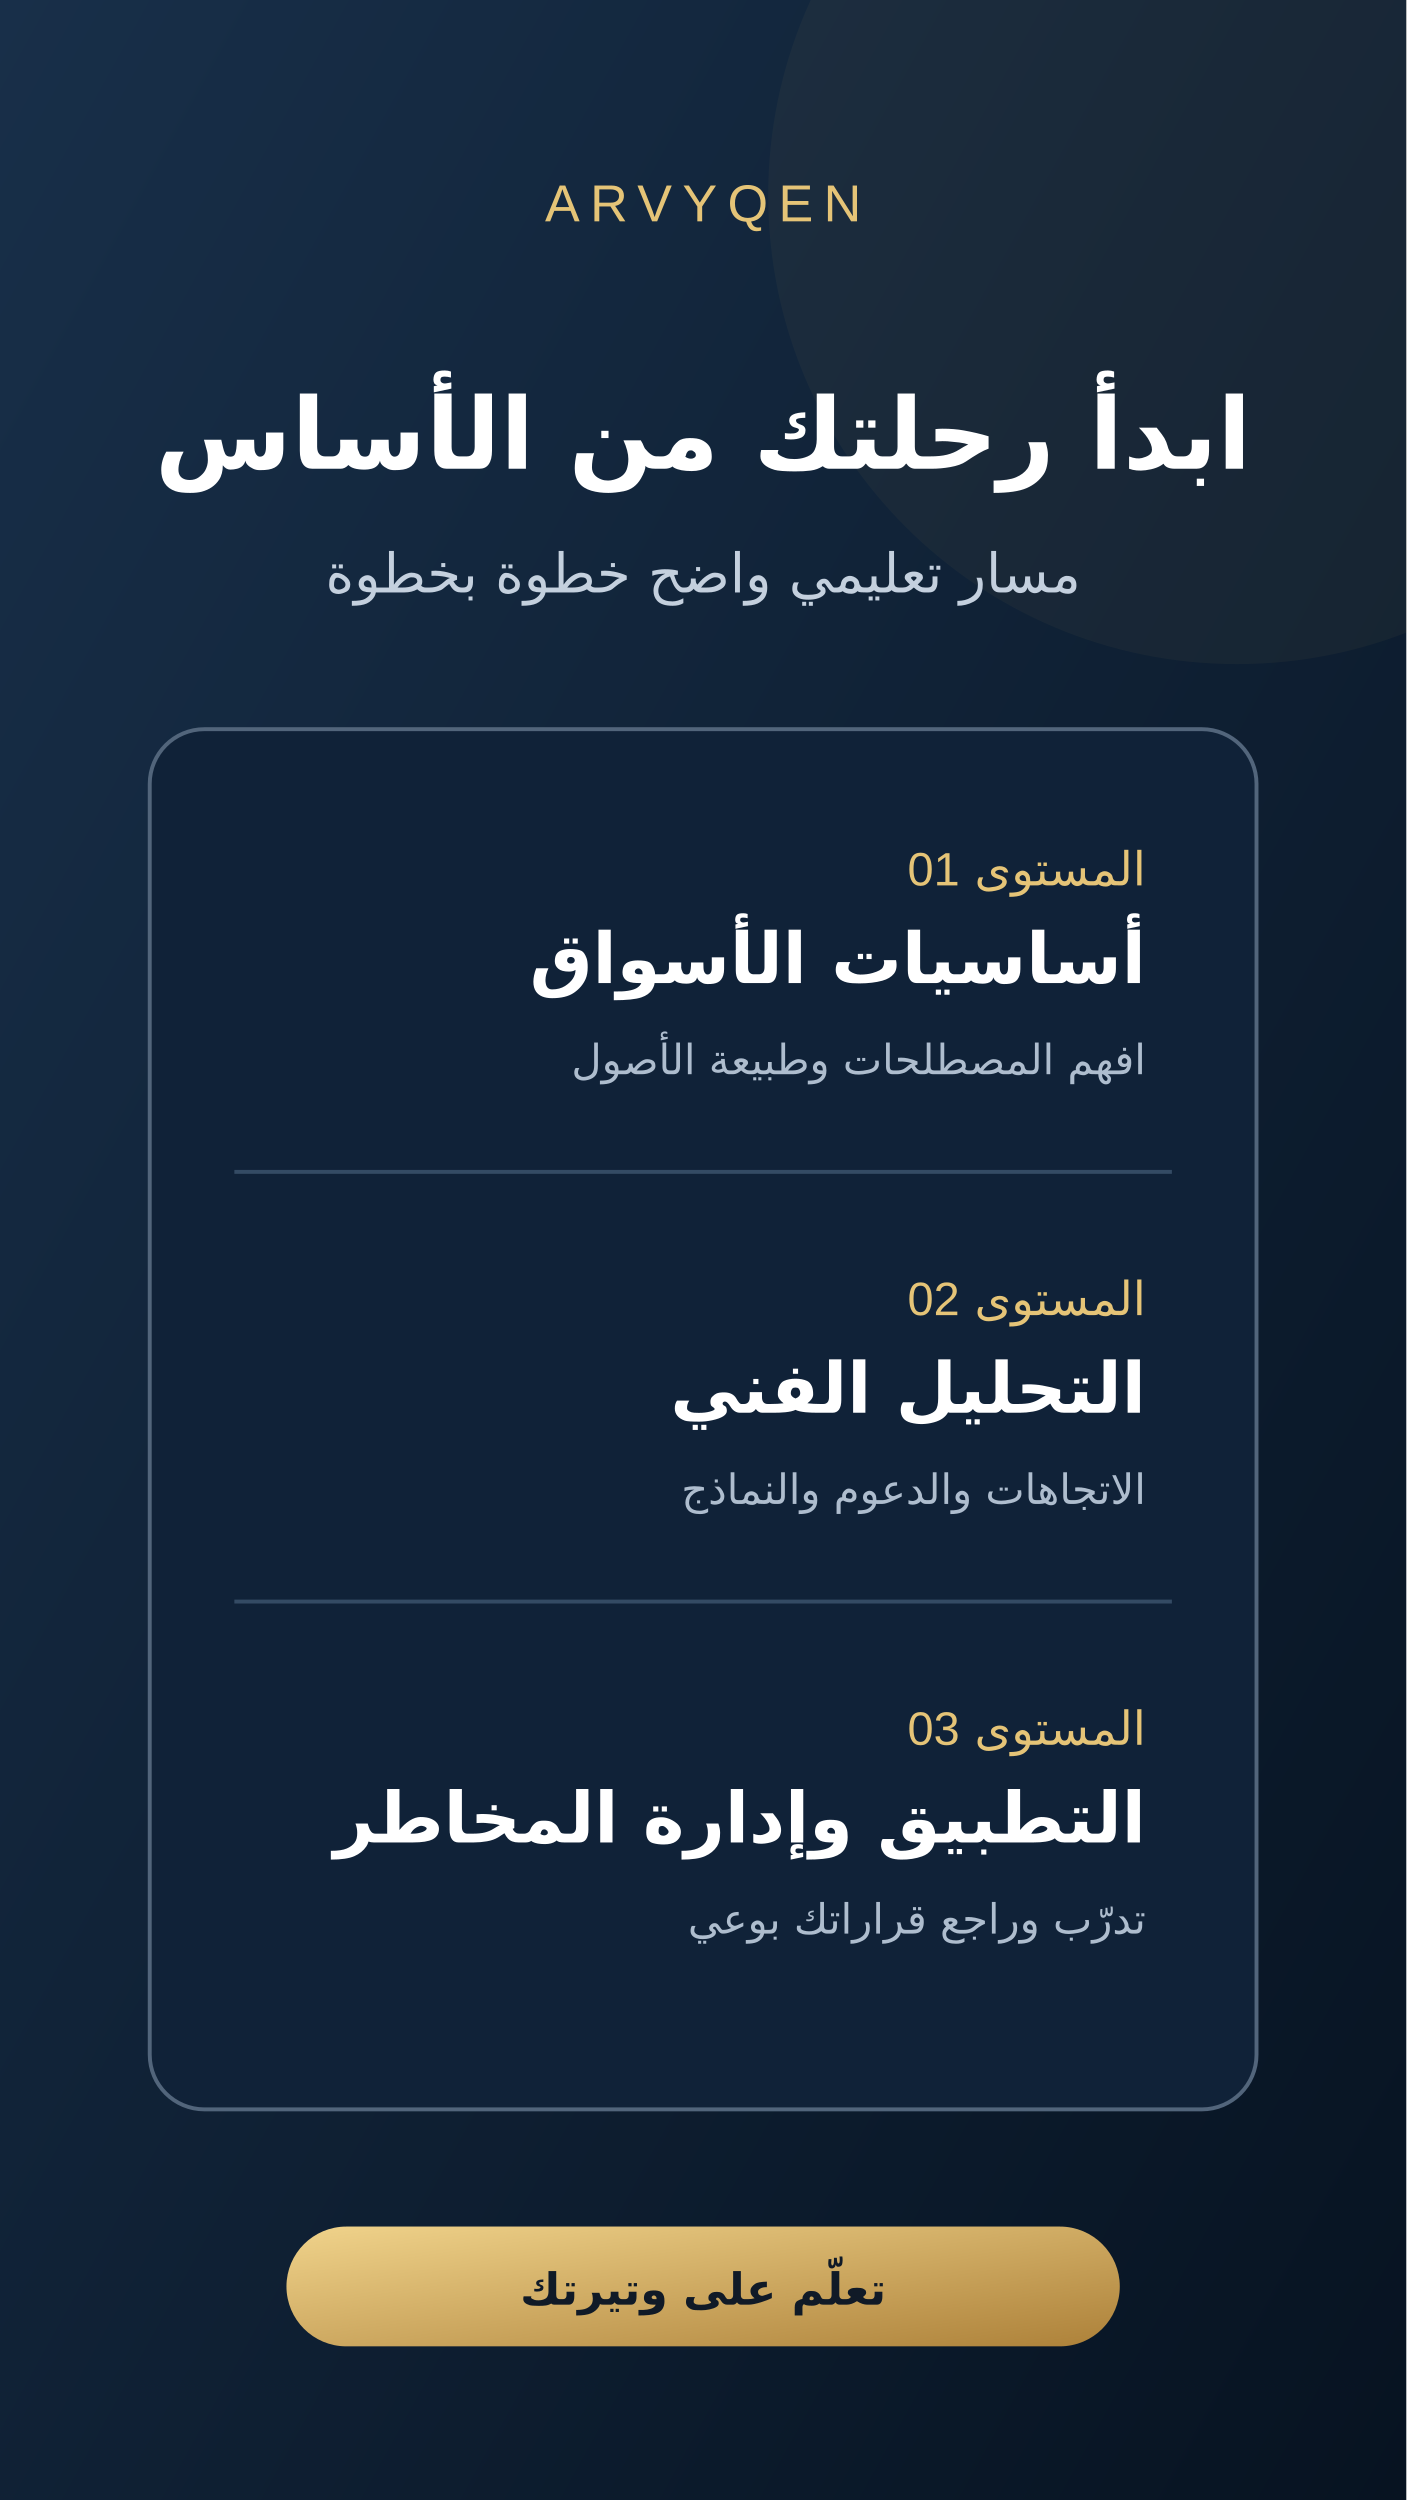
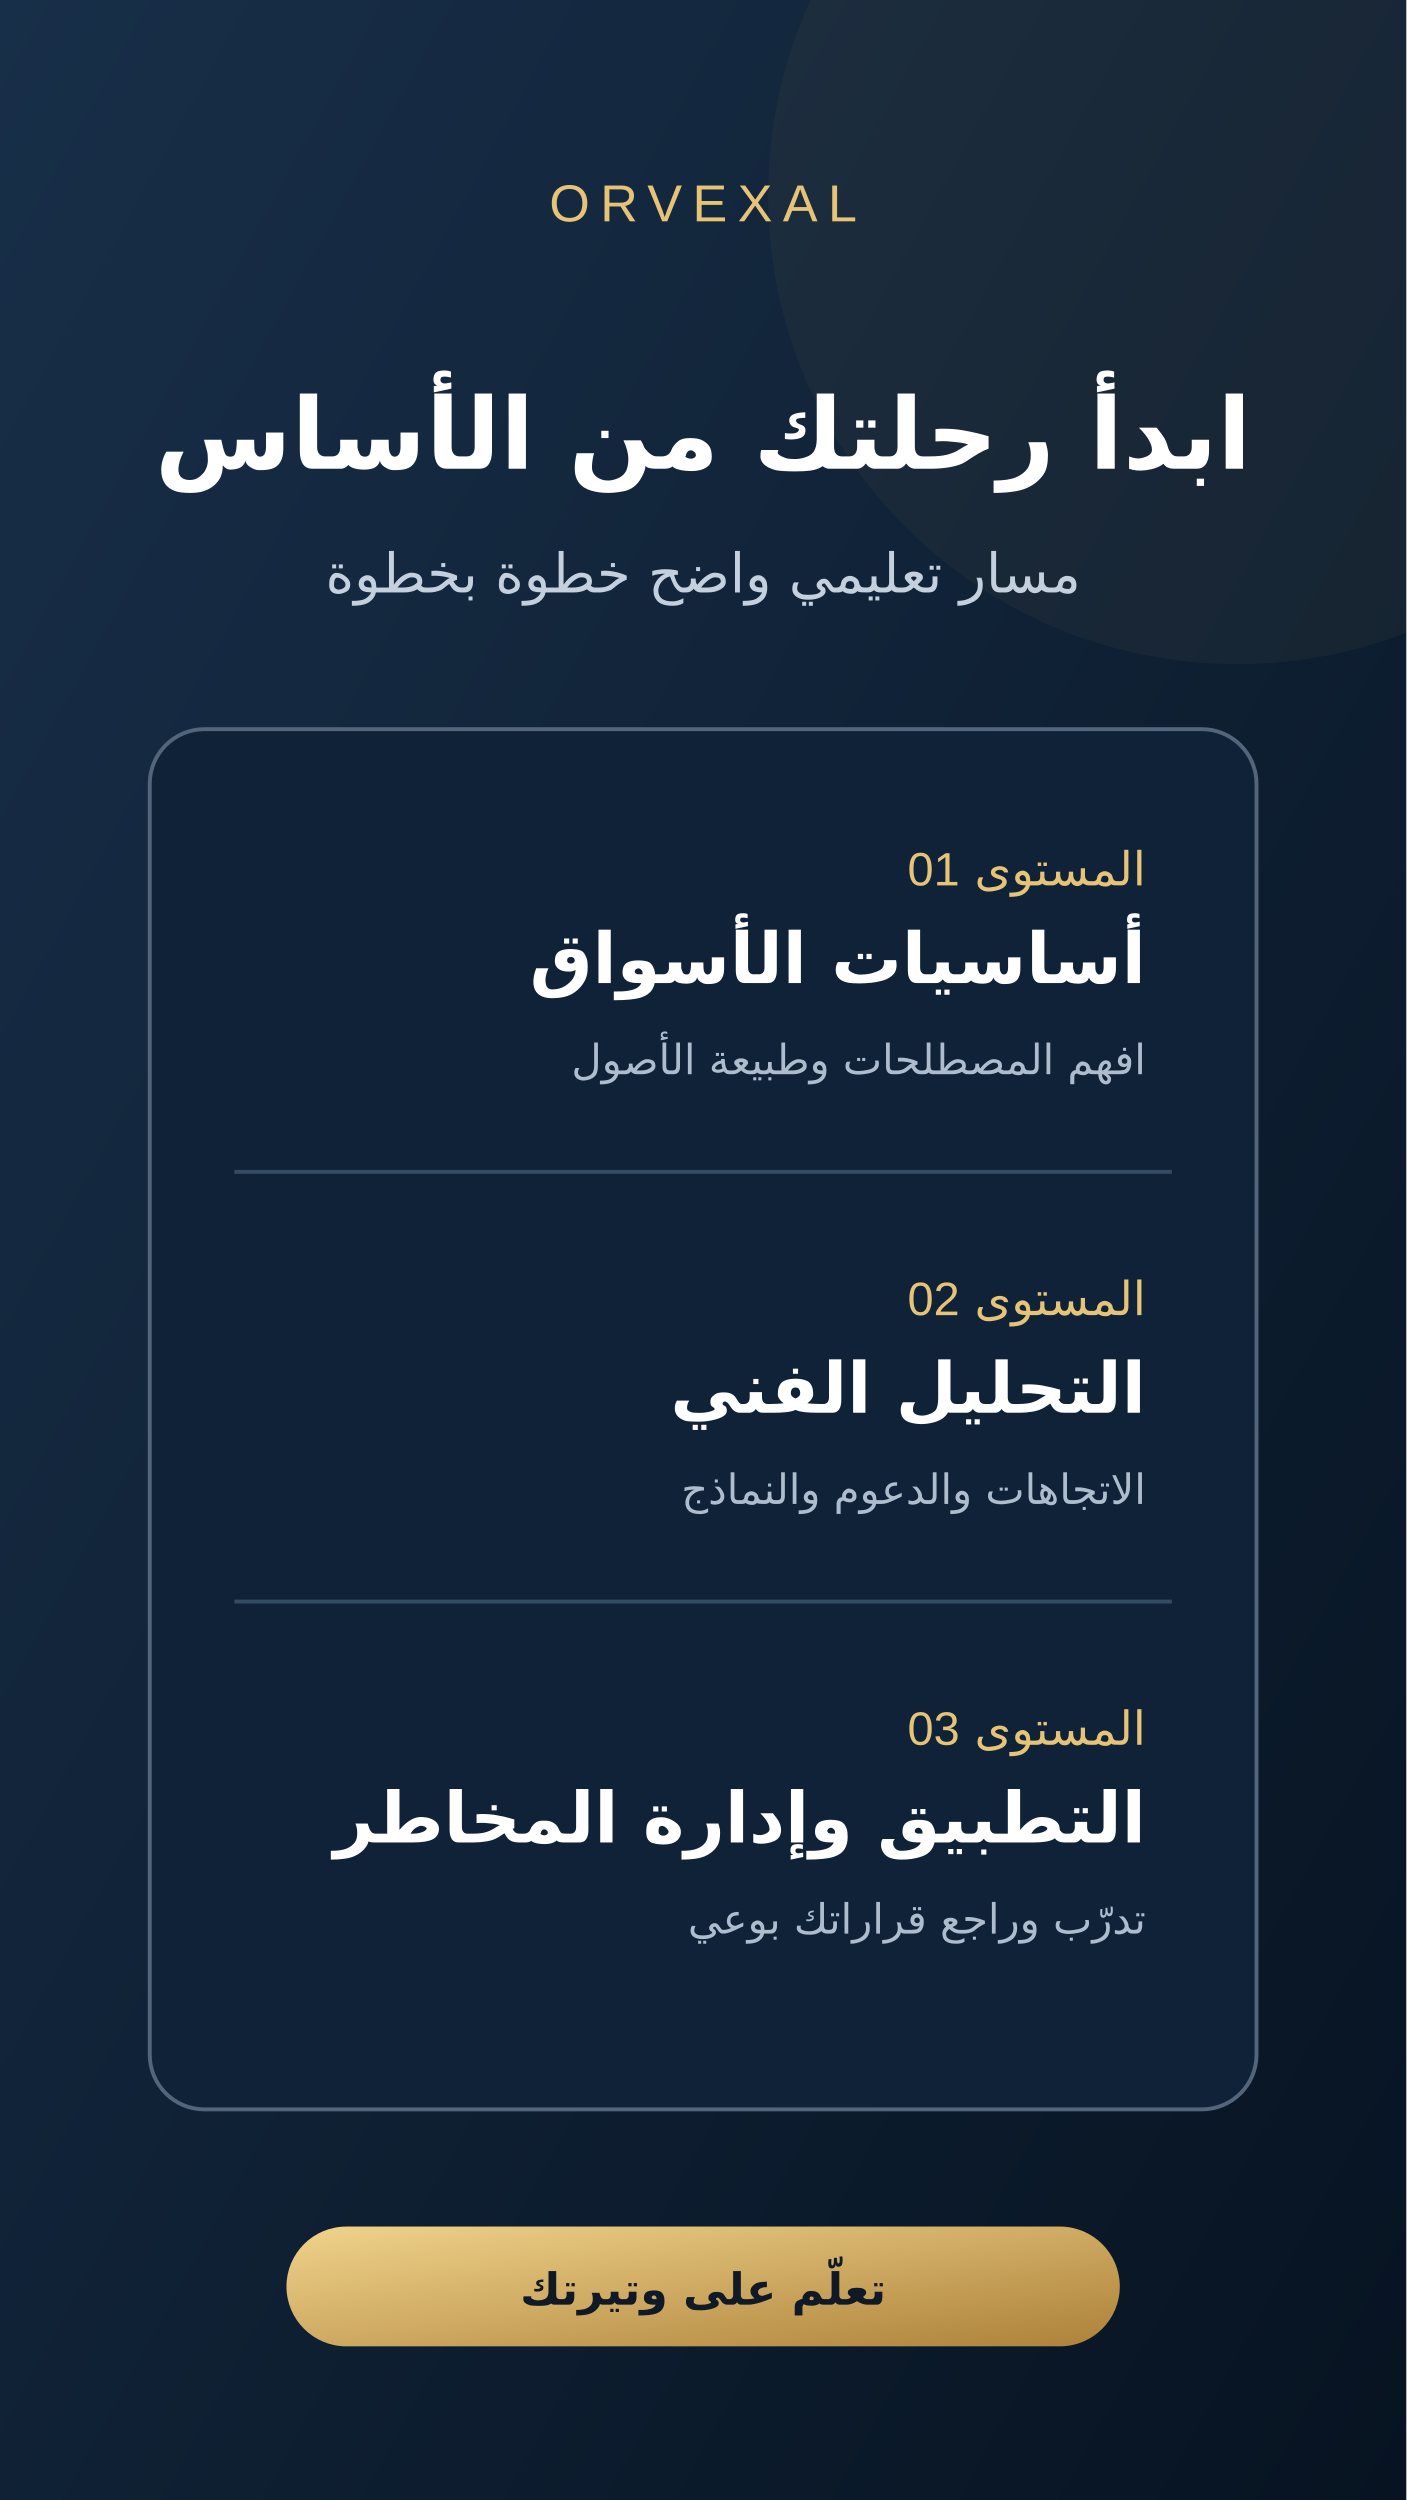
<svg xmlns="http://www.w3.org/2000/svg" width="1080" height="1920" viewBox="0 0 1080 1920">
  <defs>
    <linearGradient id="b" x2="1" y2="1">
      <stop stop-color="#182f49" />
      <stop offset="1" stop-color="#071321" />
    </linearGradient>
    <linearGradient id="g" x2="1" y2="1">
      <stop stop-color="#f0d38b" />
      <stop offset="1" stop-color="#ad8139" />
    </linearGradient>
  </defs>
  <rect width="1080" height="1920" fill="url(#b)" />
  <circle cx="950" cy="150" r="360" fill="#d8b45a" opacity=".05" />
-   <text x="540" y="170" fill="#e5c477" font-size="40" font-family="Arial" text-anchor="middle" letter-spacing="8">ARVYQEN</text>
+   <text x="540" y="170" fill="#e5c477" font-size="40" font-family="Arial" text-anchor="middle" letter-spacing="8">ORVEXAL</text>
  <text x="540" y="360" fill="#fff" font-size="76" font-weight="bold" font-family="Arial" text-anchor="middle">ابدأ رحلتك من الأساس</text>
  <text x="540" y="455" fill="#c4d0de" font-size="42" font-family="Arial" text-anchor="middle">مسار تعليمي واضح خطوة بخطوة</text>
  <rect x="115" y="560" width="850" height="1060" rx="42" fill="#102238" stroke="#52657b" stroke-width="3" />
  <text x="880" y="680" fill="#e5c477" font-size="36" font-family="Arial" text-anchor="end">المستوى 01</text>
  <text x="880" y="755" fill="#fff" font-size="54" font-weight="bold" font-family="Arial" text-anchor="end">أساسيات الأسواق</text>
  <text x="880" y="825" fill="#aebdce" font-size="32" font-family="Arial" text-anchor="end">افهم المصطلحات وطبيعة الأصول</text>
  <path d="M180 900H900" stroke="#344b64" stroke-width="3" />
  <text x="880" y="1010" fill="#e5c477" font-size="36" font-family="Arial" text-anchor="end">المستوى 02</text>
  <text x="880" y="1085" fill="#fff" font-size="54" font-weight="bold" font-family="Arial" text-anchor="end">التحليل الفني</text>
  <text x="880" y="1155" fill="#aebdce" font-size="32" font-family="Arial" text-anchor="end">الاتجاهات والدعوم والنماذج</text>
  <path d="M180 1230H900" stroke="#344b64" stroke-width="3" />
  <text x="880" y="1340" fill="#e5c477" font-size="36" font-family="Arial" text-anchor="end">المستوى 03</text>
  <text x="880" y="1415" fill="#fff" font-size="54" font-weight="bold" font-family="Arial" text-anchor="end">التطبيق وإدارة المخاطر</text>
  <text x="880" y="1485" fill="#aebdce" font-size="32" font-family="Arial" text-anchor="end">تدرّب وراجع قراراتك بوعي</text>
  <rect x="220" y="1710" width="640" height="92" rx="46" fill="url(#g)" />
  <text x="540" y="1770" fill="#101a27" font-size="34" font-weight="bold" font-family="Arial" text-anchor="middle">تعلّم على وتيرتك</text>
</svg>
